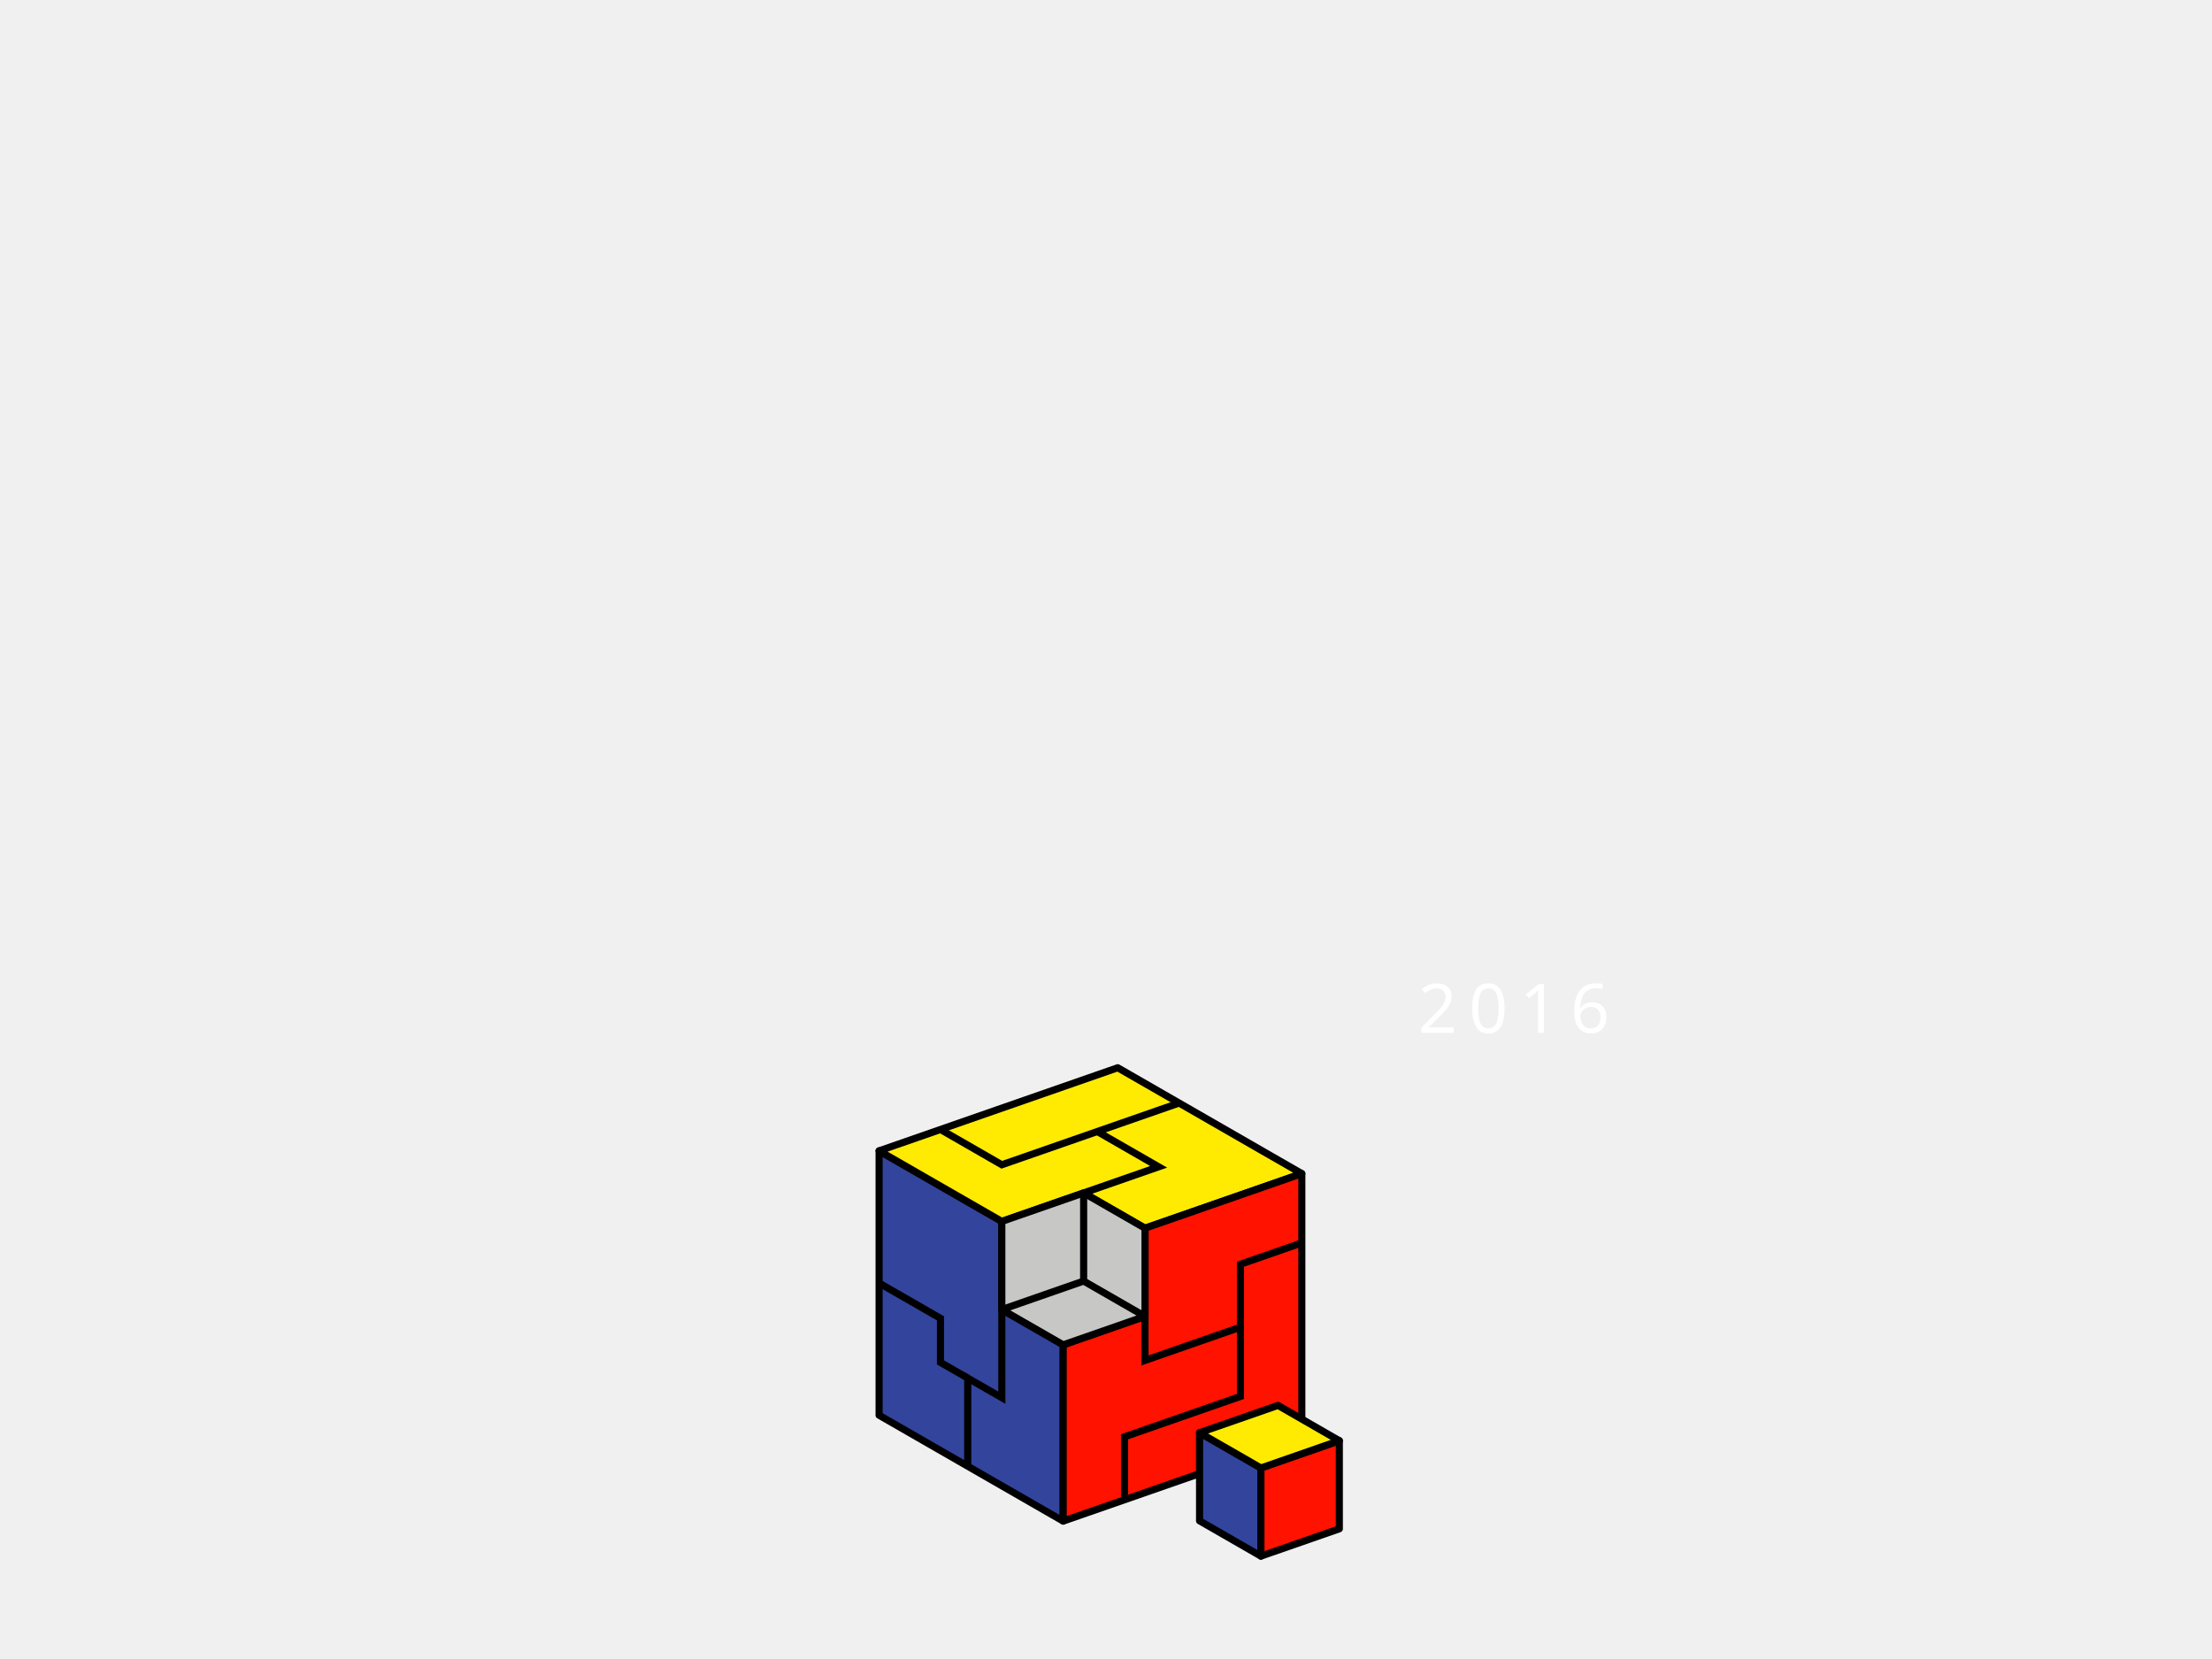
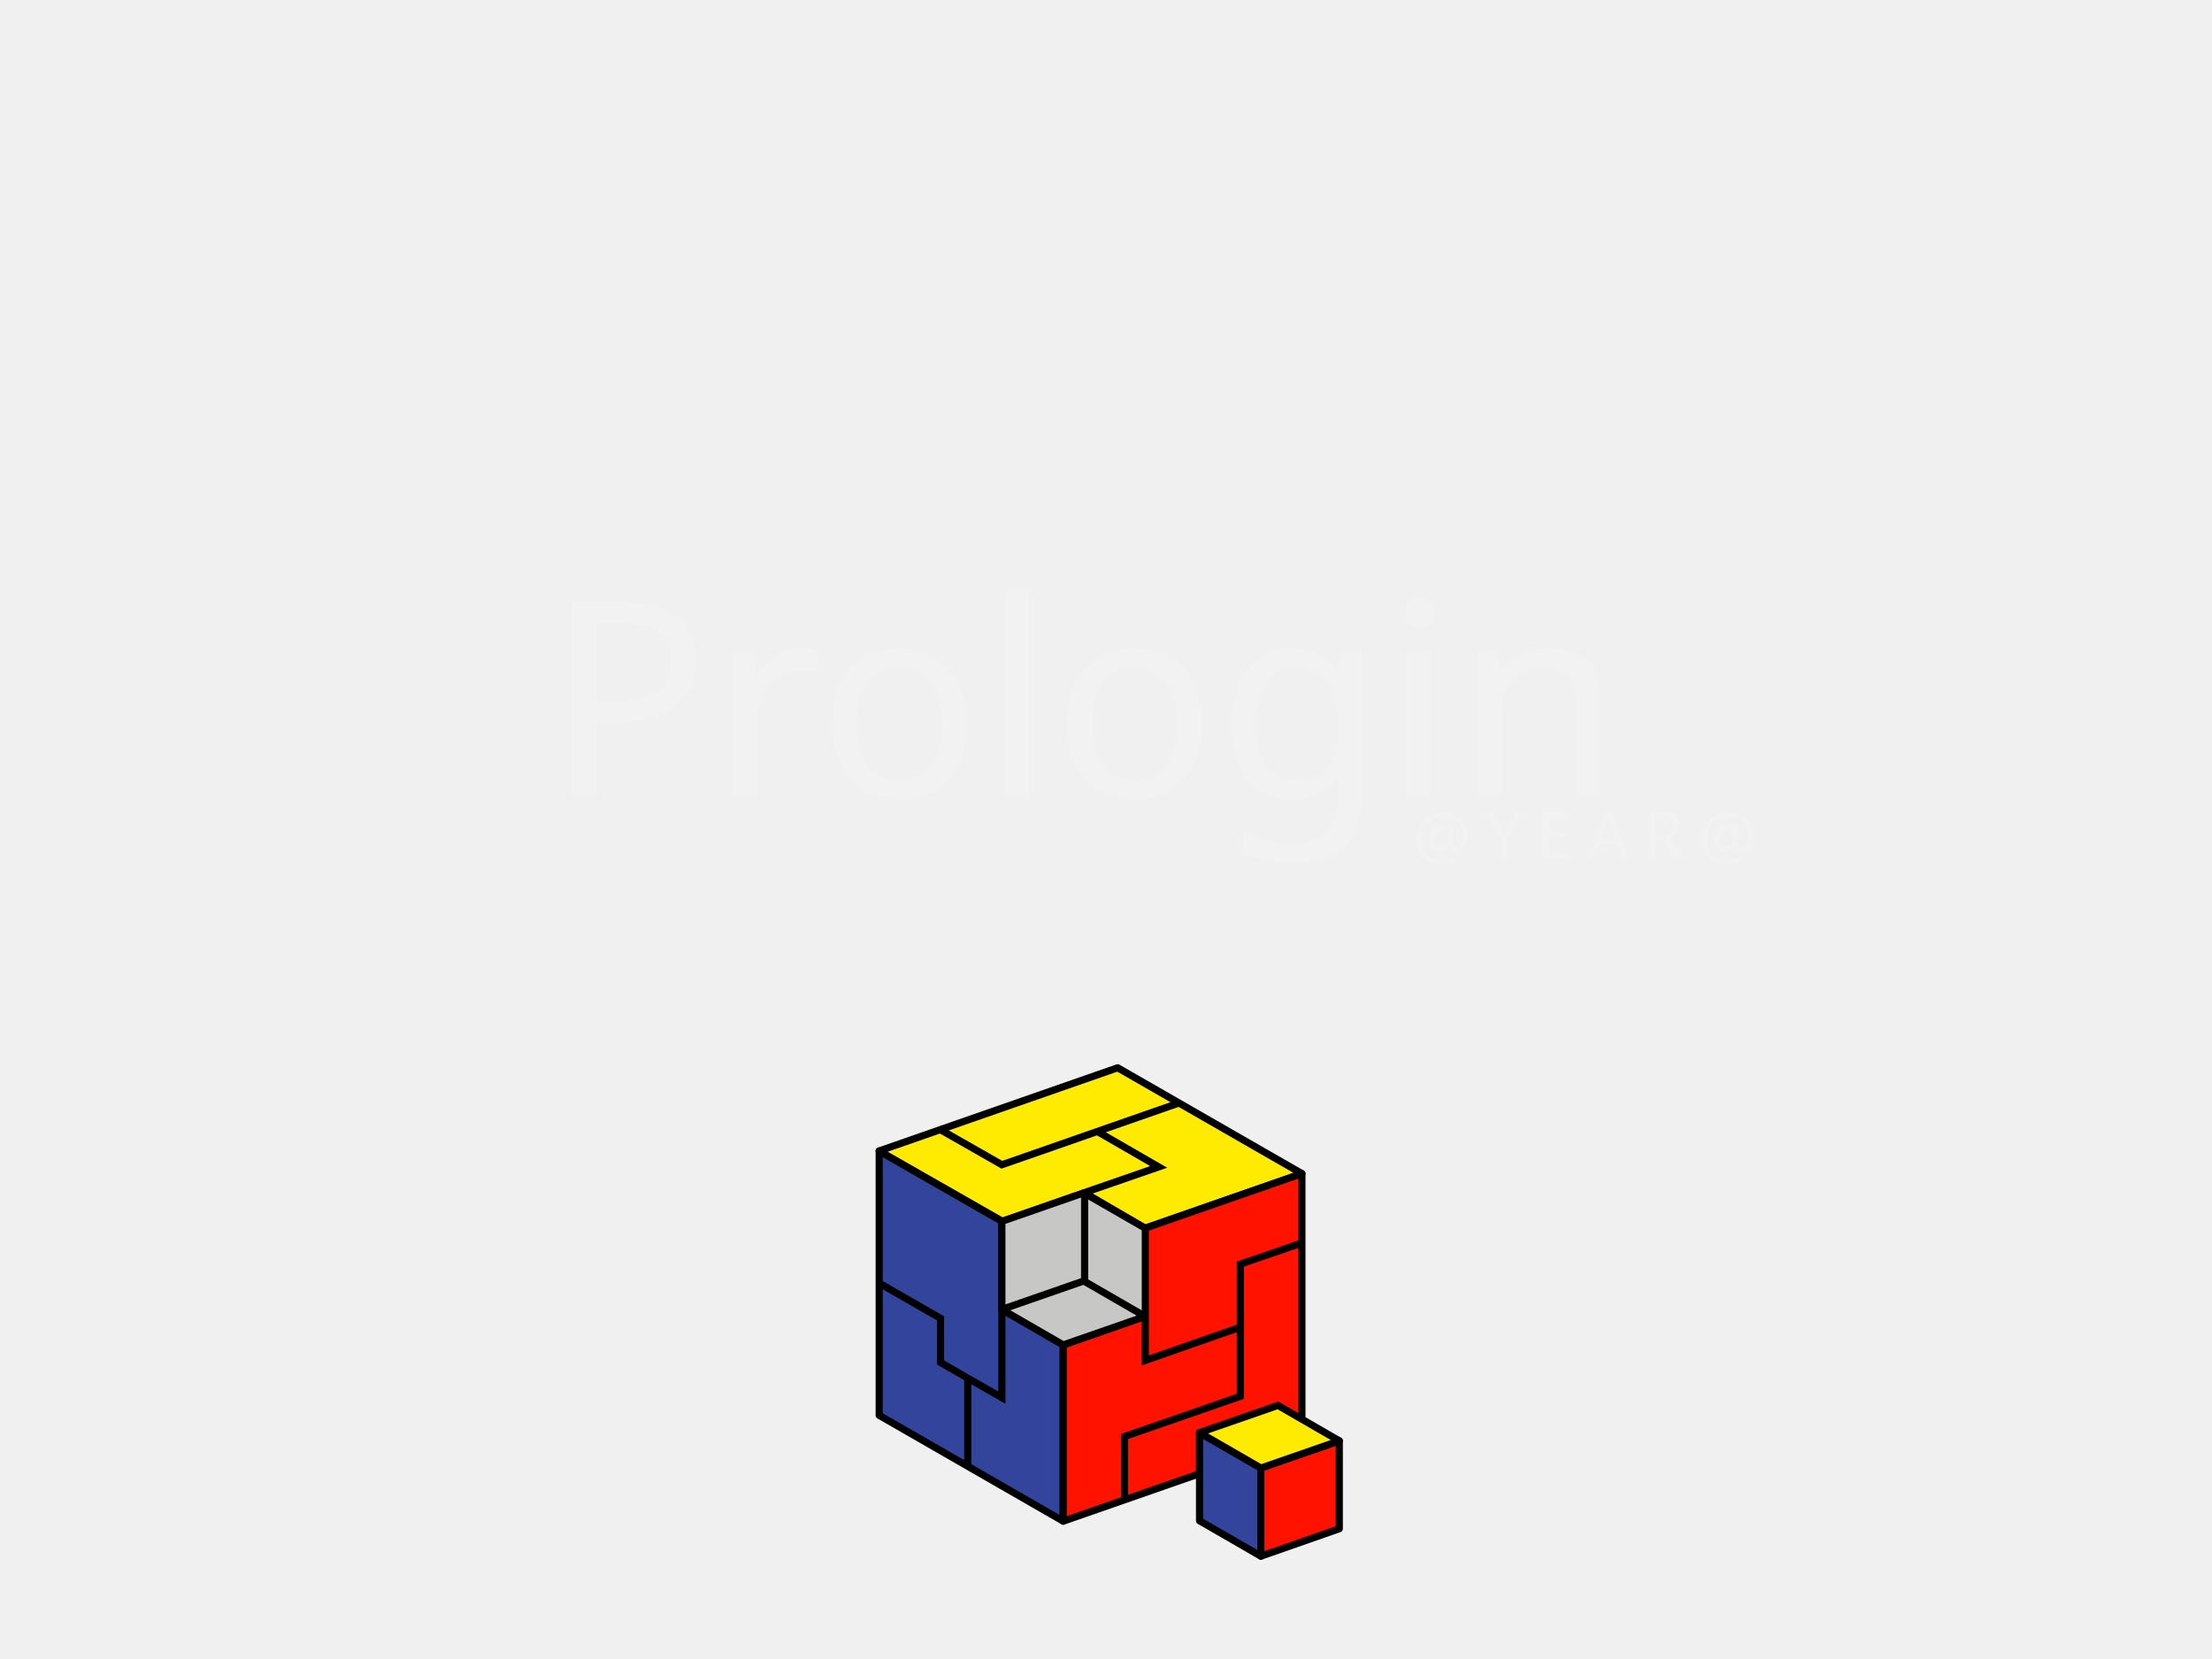
- <svg xmlns="http://www.w3.org/2000/svg" version="1.1" id="svg4888" viewBox="0 0 1024 768" height="768" width="1024">
-   <defs id="defs4890" />
-   <g transform="translate(0,-284.3621)" id="layer1">
-     <g transform="matrix(0.4112293,0,0,0.4112293,88.7264,640.7111)" id="g5496">
-       <path style="display:inline;opacity:1;fill:#33449d;fill-opacity:1;fill-rule:evenodd;stroke:#000000;stroke-width:8;stroke-linecap:butt;stroke-linejoin:round;stroke-miterlimit:4;stroke-dasharray:none;stroke-opacity:1" d="m 773.856,428.991 0,297.638 207.242,119.169 0,-198.425 -69.081,-39.723 0,-99.213 z" id="path3354" />
-       <path style="display:inline;fill:#ffeb01;fill-opacity:1;fill-rule:evenodd;stroke:#000000;stroke-width:8;stroke-linecap:butt;stroke-linejoin:round;stroke-miterlimit:4;stroke-dasharray:none;stroke-opacity:1" d="m 773.856,428.991 268.647,-93.553 207.242,119.169 -176.539,61.478 -69.081,-39.723 -92.108,32.075 z" id="path3357" />
-       <path style="display:inline;fill:#ff1200;fill-opacity:1;fill-rule:evenodd;stroke:#000000;stroke-width:8;stroke-linecap:butt;stroke-linejoin:round;stroke-miterlimit:4;stroke-dasharray:none;stroke-opacity:1" d="m 981.097,845.798 268.647,-93.553 0,-297.638 -176.539,61.478 0,99.213 -92.107,32.075 z" id="path4159" />
-       <path style="display:inline;fill:#c7c7c6;fill-opacity:1;fill-rule:evenodd;stroke:#000000;stroke-width:8;stroke-linecap:butt;stroke-linejoin:round;stroke-miterlimit:4;stroke-dasharray:none;stroke-opacity:1" d="m 912.017,508.437 0,99.213 69.081,39.723 92.107,-32.075 0,-99.213 -69.081,-39.723 z" id="path4244" />
-       <path style="display:inline;fill:none;fill-rule:evenodd;stroke:#000000;stroke-width:8;stroke-linecap:butt;stroke-linejoin:miter;stroke-miterlimit:4;stroke-dasharray:none;stroke-opacity:1" d="m 873.639,784.007 0,-99.213 38.378,22.068 0,-99.213" id="path4162" />
-       <path style="display:inline;fill:none;fill-rule:evenodd;stroke:#000000;stroke-width:8;stroke-linecap:butt;stroke-linejoin:miter;stroke-miterlimit:4;stroke-dasharray:none;stroke-opacity:1" d="m 873.639,684.794 -30.703,-17.655 0,-49.606 -69.081,-39.723" id="path4164" />
-       <path style="display:inline;fill:none;fill-rule:evenodd;stroke:#000000;stroke-width:8;stroke-linecap:butt;stroke-linejoin:miter;stroke-miterlimit:4;stroke-dasharray:none;stroke-opacity:1" d="m 1050.178,821.742 0,-70.866 130.486,-45.44 0,-148.819 69.081,-24.056" id="path4166" />
-       <path style="display:inline;fill:none;fill-rule:evenodd;stroke:#000000;stroke-width:8;stroke-linecap:butt;stroke-linejoin:miter;stroke-miterlimit:4;stroke-dasharray:none;stroke-opacity:1" d="m 1180.664,627.483 -107.459,37.421 0,-49.606" id="path4168" />
-       <path style="display:inline;fill:none;fill-rule:evenodd;stroke:#000000;stroke-width:8;stroke-linecap:butt;stroke-linejoin:miter;stroke-miterlimit:4;stroke-dasharray:none;stroke-opacity:1" d="m 842.936,404.935 69.081,39.723 199.566,-69.496" id="path4216" />
-       <path style="display:inline;fill:none;fill-rule:evenodd;stroke:#000000;stroke-width:8;stroke-linecap:butt;stroke-linejoin:miter;stroke-miterlimit:4;stroke-dasharray:none;stroke-opacity:1" d="m 1019.476,407.237 69.081,39.723 -84.432,29.402" id="path4218" />
-       <path style="display:inline;fill:none;fill-rule:evenodd;stroke:#000000;stroke-width:8;stroke-linecap:butt;stroke-linejoin:miter;stroke-miterlimit:4;stroke-dasharray:none;stroke-opacity:1" d="m 912.017,607.65 92.108,-32.075 69.081,39.723" id="path4170" />
-       <path style="display:inline;fill:none;fill-rule:evenodd;stroke:#000000;stroke-width:8;stroke-linecap:butt;stroke-linejoin:miter;stroke-miterlimit:4;stroke-dasharray:none;stroke-opacity:1" d="m 1004.124,476.362 0,99.213" id="path4172" />
-       <path id="path4212" style="display:inline;fill:none;fill-rule:evenodd;stroke:#000000;stroke-width:8;stroke-linecap:butt;stroke-linejoin:round;stroke-miterlimit:4;stroke-dasharray:none;stroke-opacity:1" d="m 1203.69,786 -69.081,-39.723 m 69.081,138.936 0,-99.213 88.27,-30.739" />
-       <path style="display:inline;fill:#33449d;fill-opacity:1;fill-rule:evenodd;stroke:#000000;stroke-width:8;stroke-linecap:butt;stroke-linejoin:round;stroke-miterlimit:4;stroke-dasharray:none;stroke-opacity:1" d="m 1134.61,746.276 0,99.213 69.081,39.723 0,-99.213 z" id="path4246" />
-       <path style="display:inline;fill:#ff1200;fill-opacity:1;fill-rule:evenodd;stroke:#000000;stroke-width:8;stroke-linecap:butt;stroke-linejoin:round;stroke-miterlimit:4;stroke-dasharray:none;stroke-opacity:1" d="m 1203.69,786 88.27,-30.739 0,99.213 -88.27,30.739 z" id="path4248" />
-       <path style="display:inline;fill:#ffeb01;fill-opacity:1;fill-rule:evenodd;stroke:#000000;stroke-width:8;stroke-linecap:butt;stroke-linejoin:round;stroke-miterlimit:4;stroke-dasharray:none;stroke-opacity:1" d="m 1134.61,746.276 88.27,-30.739 69.081,39.723 -88.27,30.739 z" id="path4250" />
-     </g>
-     <flowRoot style="fill:black;stroke:none;stroke-opacity:1;stroke-width:1px;stroke-linejoin:miter;stroke-linecap:butt;fill-opacity:1;font-family:Sans;font-style:normal;font-weight:normal;font-size:23.75px;line-height:125%;letter-spacing:0px;word-spacing:0px;writing-mode:lr" id="flowRoot5532" xml:space="preserve">
-       <flowRegion id="flowRegion5534">
-         <rect y="323.742" x="511.617" height="45.392" width="45.11" id="rect5536" />
-       </flowRegion>
-       <flowPara id="flowPara5538" />
-     </flowRoot>
-     <flowRoot style="fill:black;stroke:none;stroke-opacity:1;stroke-width:1px;stroke-linejoin:miter;stroke-linecap:butt;fill-opacity:1;font-family:Sans;font-style:normal;font-weight:normal;font-size:23.75px;line-height:125%;letter-spacing:0px;word-spacing:0px;writing-mode:lr" id="flowRoot5540" xml:space="preserve">
-       <flowRegion id="flowRegion5542">
-         <rect y="323.742" x="511.617" height="29.606" width="73.526" id="rect5544" />
-       </flowRegion>
-       <flowPara id="flowPara5546" />
-     </flowRoot>
-     <g transform="translate(0,19.19076)" id="g5734">
-       <flowRoot xml:space="preserve" id="flowRoot5524" style="font-style:normal;font-weight:normal;font-size:23.75px;line-height:125%;font-family:Sans;letter-spacing:0px;word-spacing:0px;writing-mode:lr-tb;fill:#f2f2f2;fill-opacity:1;stroke:none;stroke-width:1px;stroke-linecap:butt;stroke-linejoin:miter;stroke-opacity:1" transform="matrix(0.9038295,0,0,0.9038295,49.57036,594.8646)">
-         <flowRegion id="flowRegion5526">
-           <rect id="rect5528" width="1020" height="200" x="0" y="-7.158" style="fill:#f2f2f2" ry="0" />
-         </flowRegion>
-         <flowPara id="flowPara5530" style="font-style:normal;font-variant:normal;font-weight:normal;font-stretch:normal;font-size:137.5px;font-family:'DejaVu Sans';-inkscape-font-specification:'DejaVu Sans';text-align:center;text-anchor:middle;fill:#ffffff">Prologin</flowPara>
-       </flowRoot>
-       <text xml:space="preserve" style="font-style:normal;font-weight:normal;font-size:21.466px;line-height:125%;font-family:Sans;letter-spacing:0px;word-spacing:0px;writing-mode:lr-tb;fill:#000000;fill-opacity:1;stroke:none;stroke-width:1px;stroke-linecap:butt;stroke-linejoin:miter;stroke-opacity:1" x="656.46" y="743.288" id="text5556">
-         <tspan id="tspan5558" x="656.46" y="743.288" style="font-size:31.634px;letter-spacing:5.423px;fill:#ffffff" dx="0">2016</tspan>
-       </text>
-     </g>
+ <svg xmlns="http://www.w3.org/2000/svg" viewBox="0 0 1024 768">
+   <g stroke="#000" stroke-width="3.3">
+     <path fill="#33449d" fill-rule="evenodd" d="M407 532.8v122.4l85.2 49v-81.6l-28.4-16.4v-40.8z" stroke-linejoin="round" />
+     <path fill="#ffeb01" fill-rule="evenodd" d="M407 532.8l110.4-38.5 85.3 49-72.6 25.3-28-16.4-38 13.2z" stroke-linejoin="round" />
+     <path fill="#ff1200" fill-rule="evenodd" d="M492.2 704.2l110.5-38.5V543.3L530 568.6v40.8l-37.8 13.2z" stroke-linejoin="round" />
+     <path fill="#c7c7c6" fill-rule="evenodd" d="M463.8 565.4v40.8l28.4 16.4 38-13.2v-40.8l-28.5-16.4z" stroke-linejoin="round" />
+     <path fill="none" d="M448 678.8V638l15.8 9v-40.8M448 638l-12.6-7.3v-20.4L407 594m113.6 100.3V665l53.6-18.6v-61.2l28.5-9.8" />
+     <path fill="none" d="M574.2 614.4l-44 15.4v-20.4M435.4 523l28.4 16.2 82-28.6M508 523.8l28.4 16.4-34.7 12m-38 54l38-13.2 28.4 16.4m-28-57.2V593" />
+     <path fill="none" d="M583.7 679.6l-28.4-16.4m28.4 57.2v-40.8L620 667" stroke-linejoin="round" />
+     <path fill="#33449d" fill-rule="evenodd" d="M555.3 663.2V704l28.4 16.4v-40.8z" stroke-linejoin="round" />
+     <path fill="#ff1200" fill-rule="evenodd" d="M583.7 679.6L620 667v40.7l-36.3 12.7z" stroke-linejoin="round" />
+     <path fill="#ffeb01" fill-rule="evenodd" d="M555.3 663.2l36.3-12.6L620 667l-36.3 12.6z" stroke-linejoin="round" />
+   </g>
+   <g fill="#f2f2f2" font-family="Sans">
+     <text x="252.5" y="634.1" stroke-width=".9" style="line-height:125%" font-size="126" letter-spacing="0" word-spacing="0" transform="translate(0 -265.17)">
+       Prologin
+     </text>
+     <text x="654.2" y="662.7" font-size="30" letter-spacing="6.7" transform="translate(0 -265.17)">@YEAR@</text>
  </g>
</svg>
